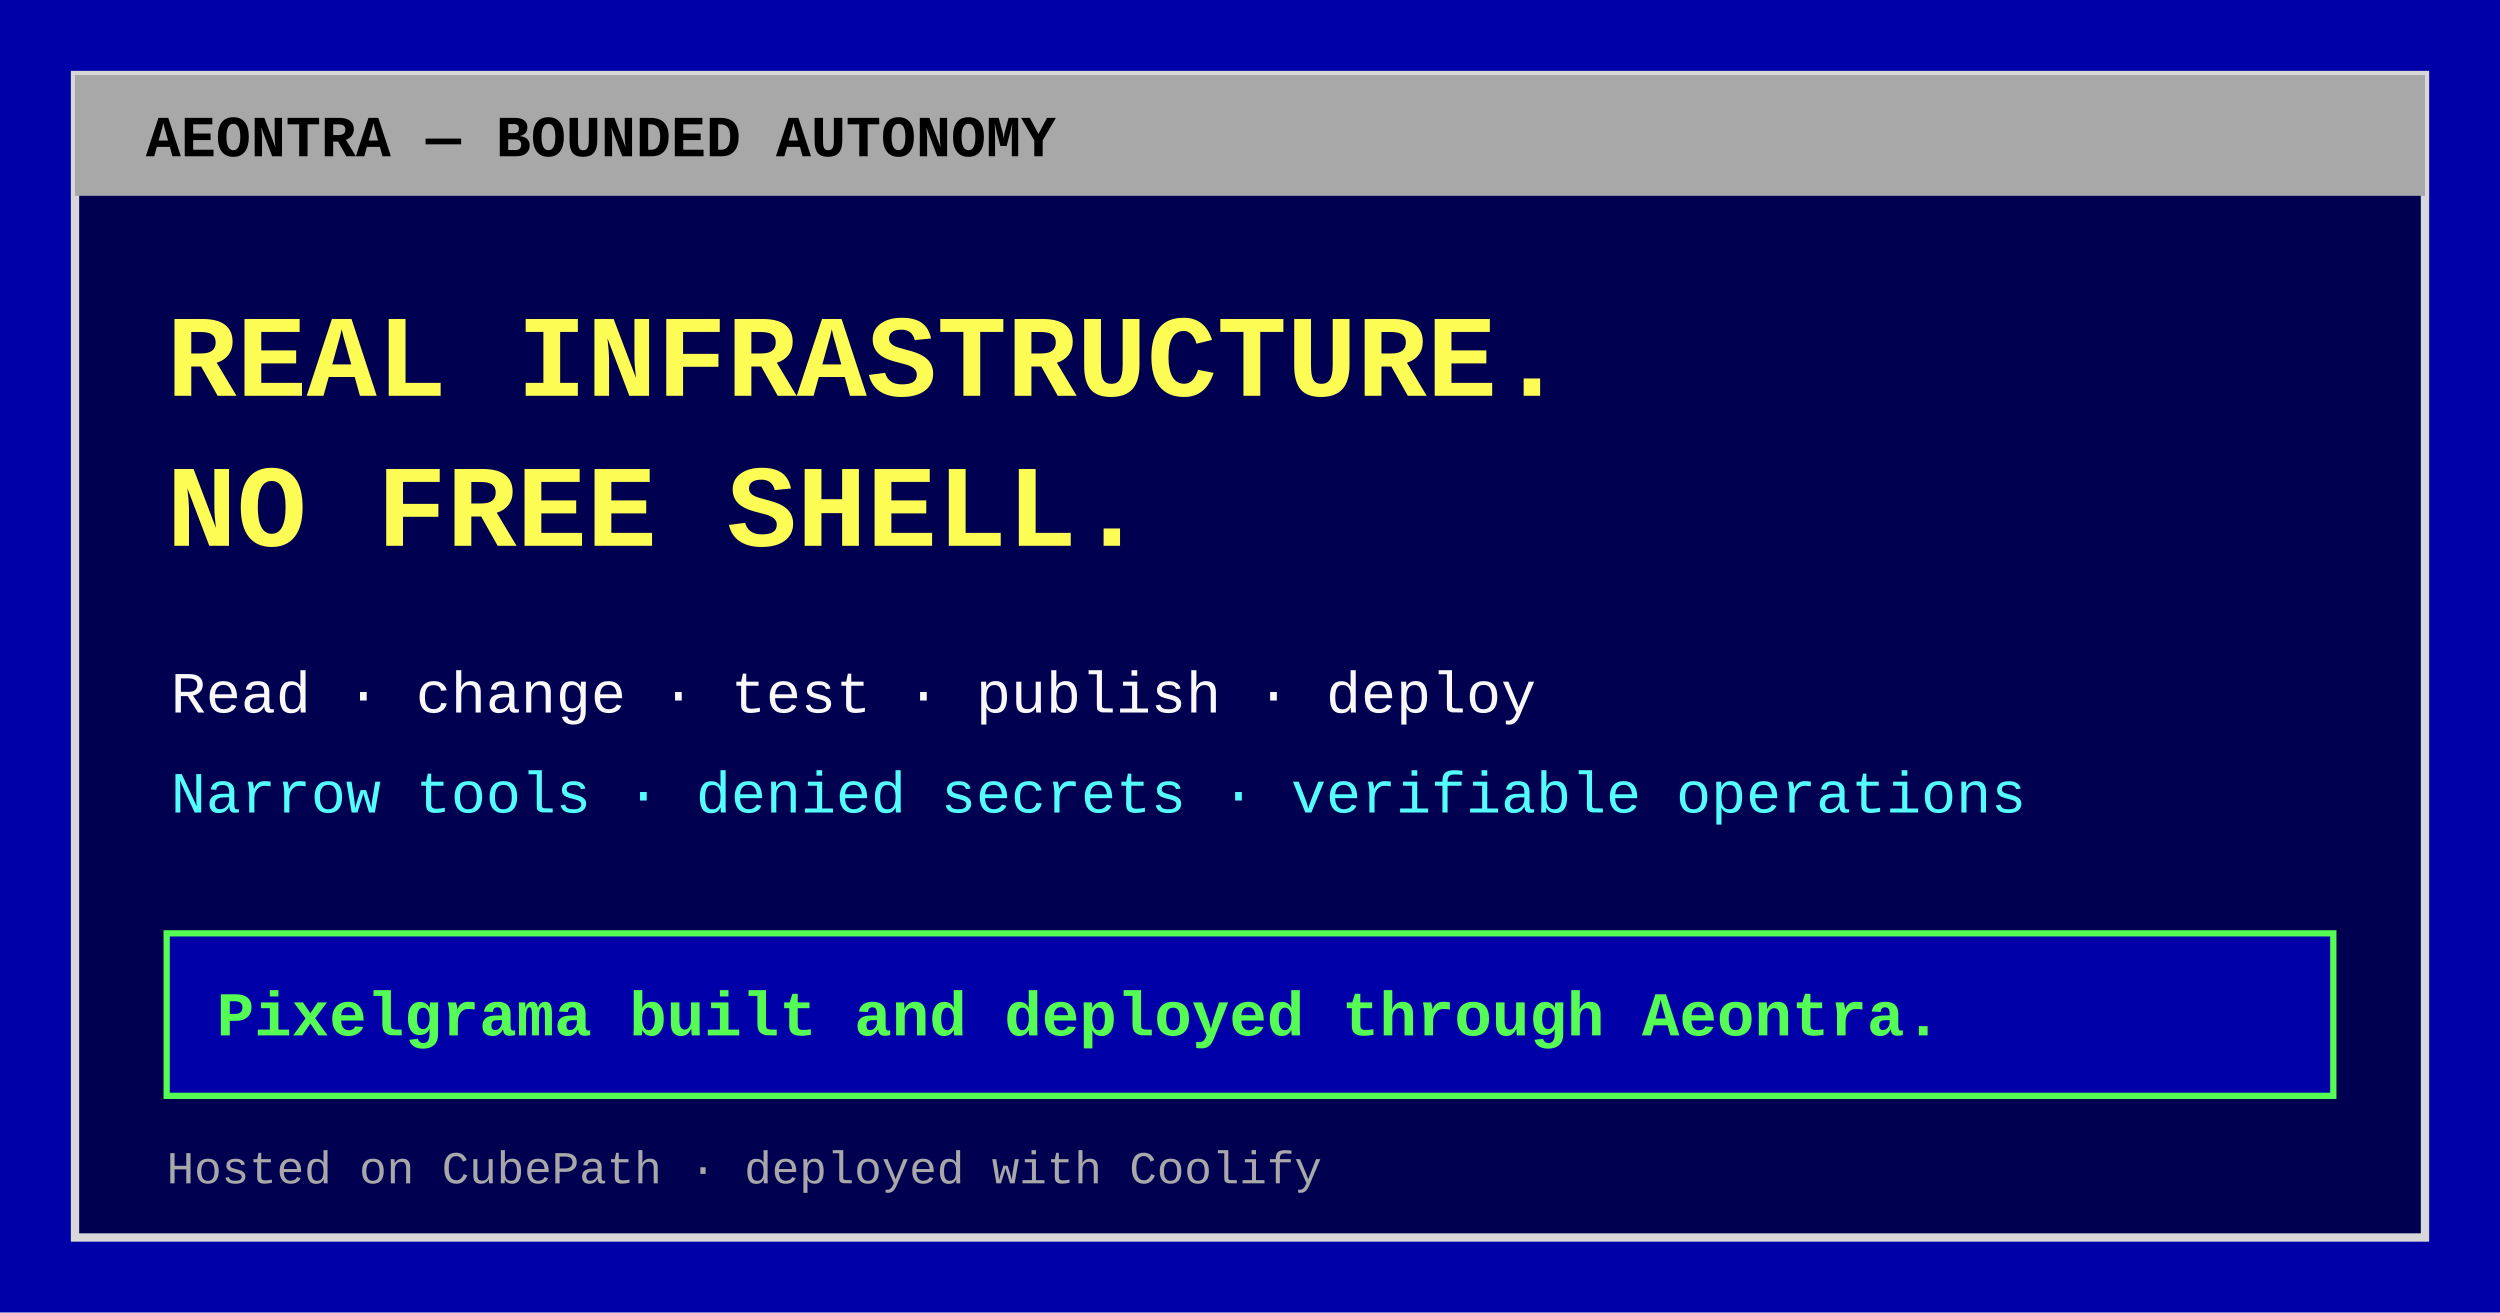
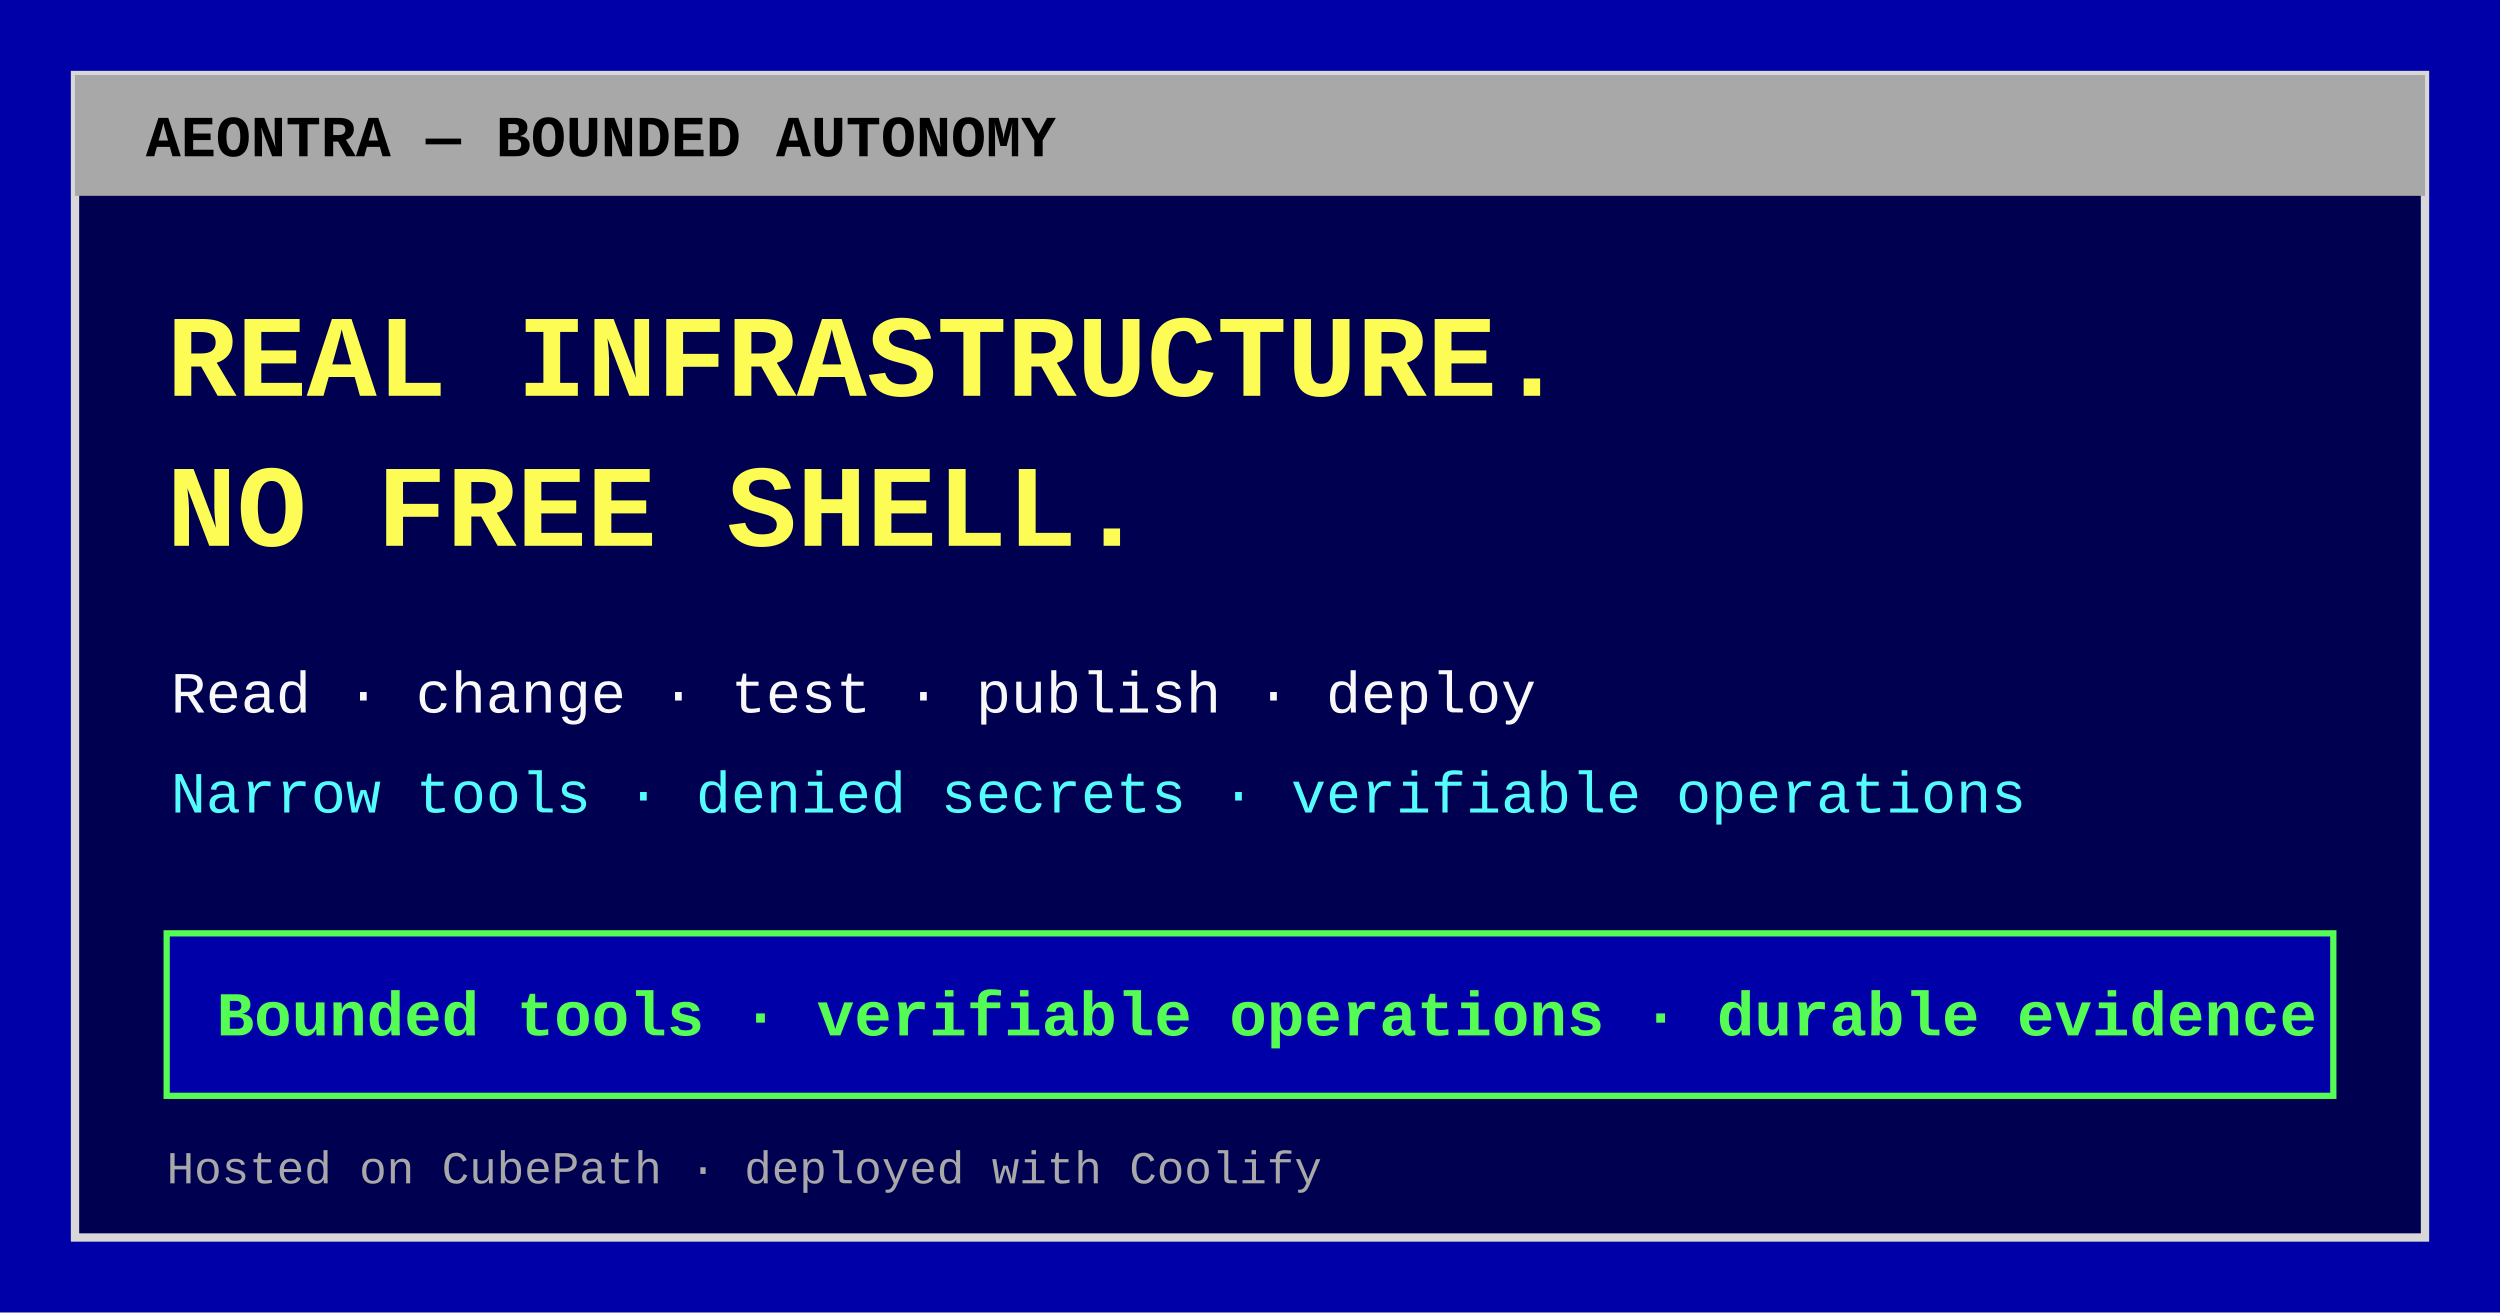
<svg xmlns="http://www.w3.org/2000/svg" viewBox="0 0 1200 630" role="img" aria-labelledby="title desc">
  <rect width="1200" height="630" fill="#0000A8" />
  <rect x="36" y="36" width="1128" height="558" fill="#000050" stroke="#D8D8D8" stroke-width="4" />
  <rect x="36" y="36" width="1128" height="58" fill="#A8A8A8" />
  <text x="70" y="75" fill="#000000" font-family="Cascadia Mono,Consolas,Courier New,monospace" font-size="28" font-weight="700">AEONTRA — BOUNDED AUTONOMY</text>
  <g font-family="Cascadia Mono,Consolas,Courier New,monospace">
    <text x="80" y="190" fill="#FCFC54" font-size="56" font-weight="700">REAL INFRASTRUCTURE.</text>
    <text x="80" y="262" fill="#FCFC54" font-size="56" font-weight="700">NO FREE SHELL.</text>
    <text x="82" y="342" fill="#F8F8F8" font-size="28">Read · change · test · publish · deploy</text>
    <text x="82" y="390" fill="#54FCFC" font-size="28">Narrow tools · denied secrets · verifiable operations</text>
    <rect x="80" y="448" width="1040" height="78" fill="#0000A8" stroke="#54FC54" stroke-width="3" />
-     <text x="104" y="497" fill="#54FC54" font-size="30" font-weight="700">Pixelgrama built and deployed through Aeontra.</text>
+     <text x="104" y="497" fill="#54FC54" font-size="30" font-weight="700">Bounded tools · verifiable operations · durable evidence</text>
    <text x="80" y="568" fill="#A8A8A8" font-size="22">Hosted on CubePath · deployed with Coolify</text>
  </g>
</svg>
